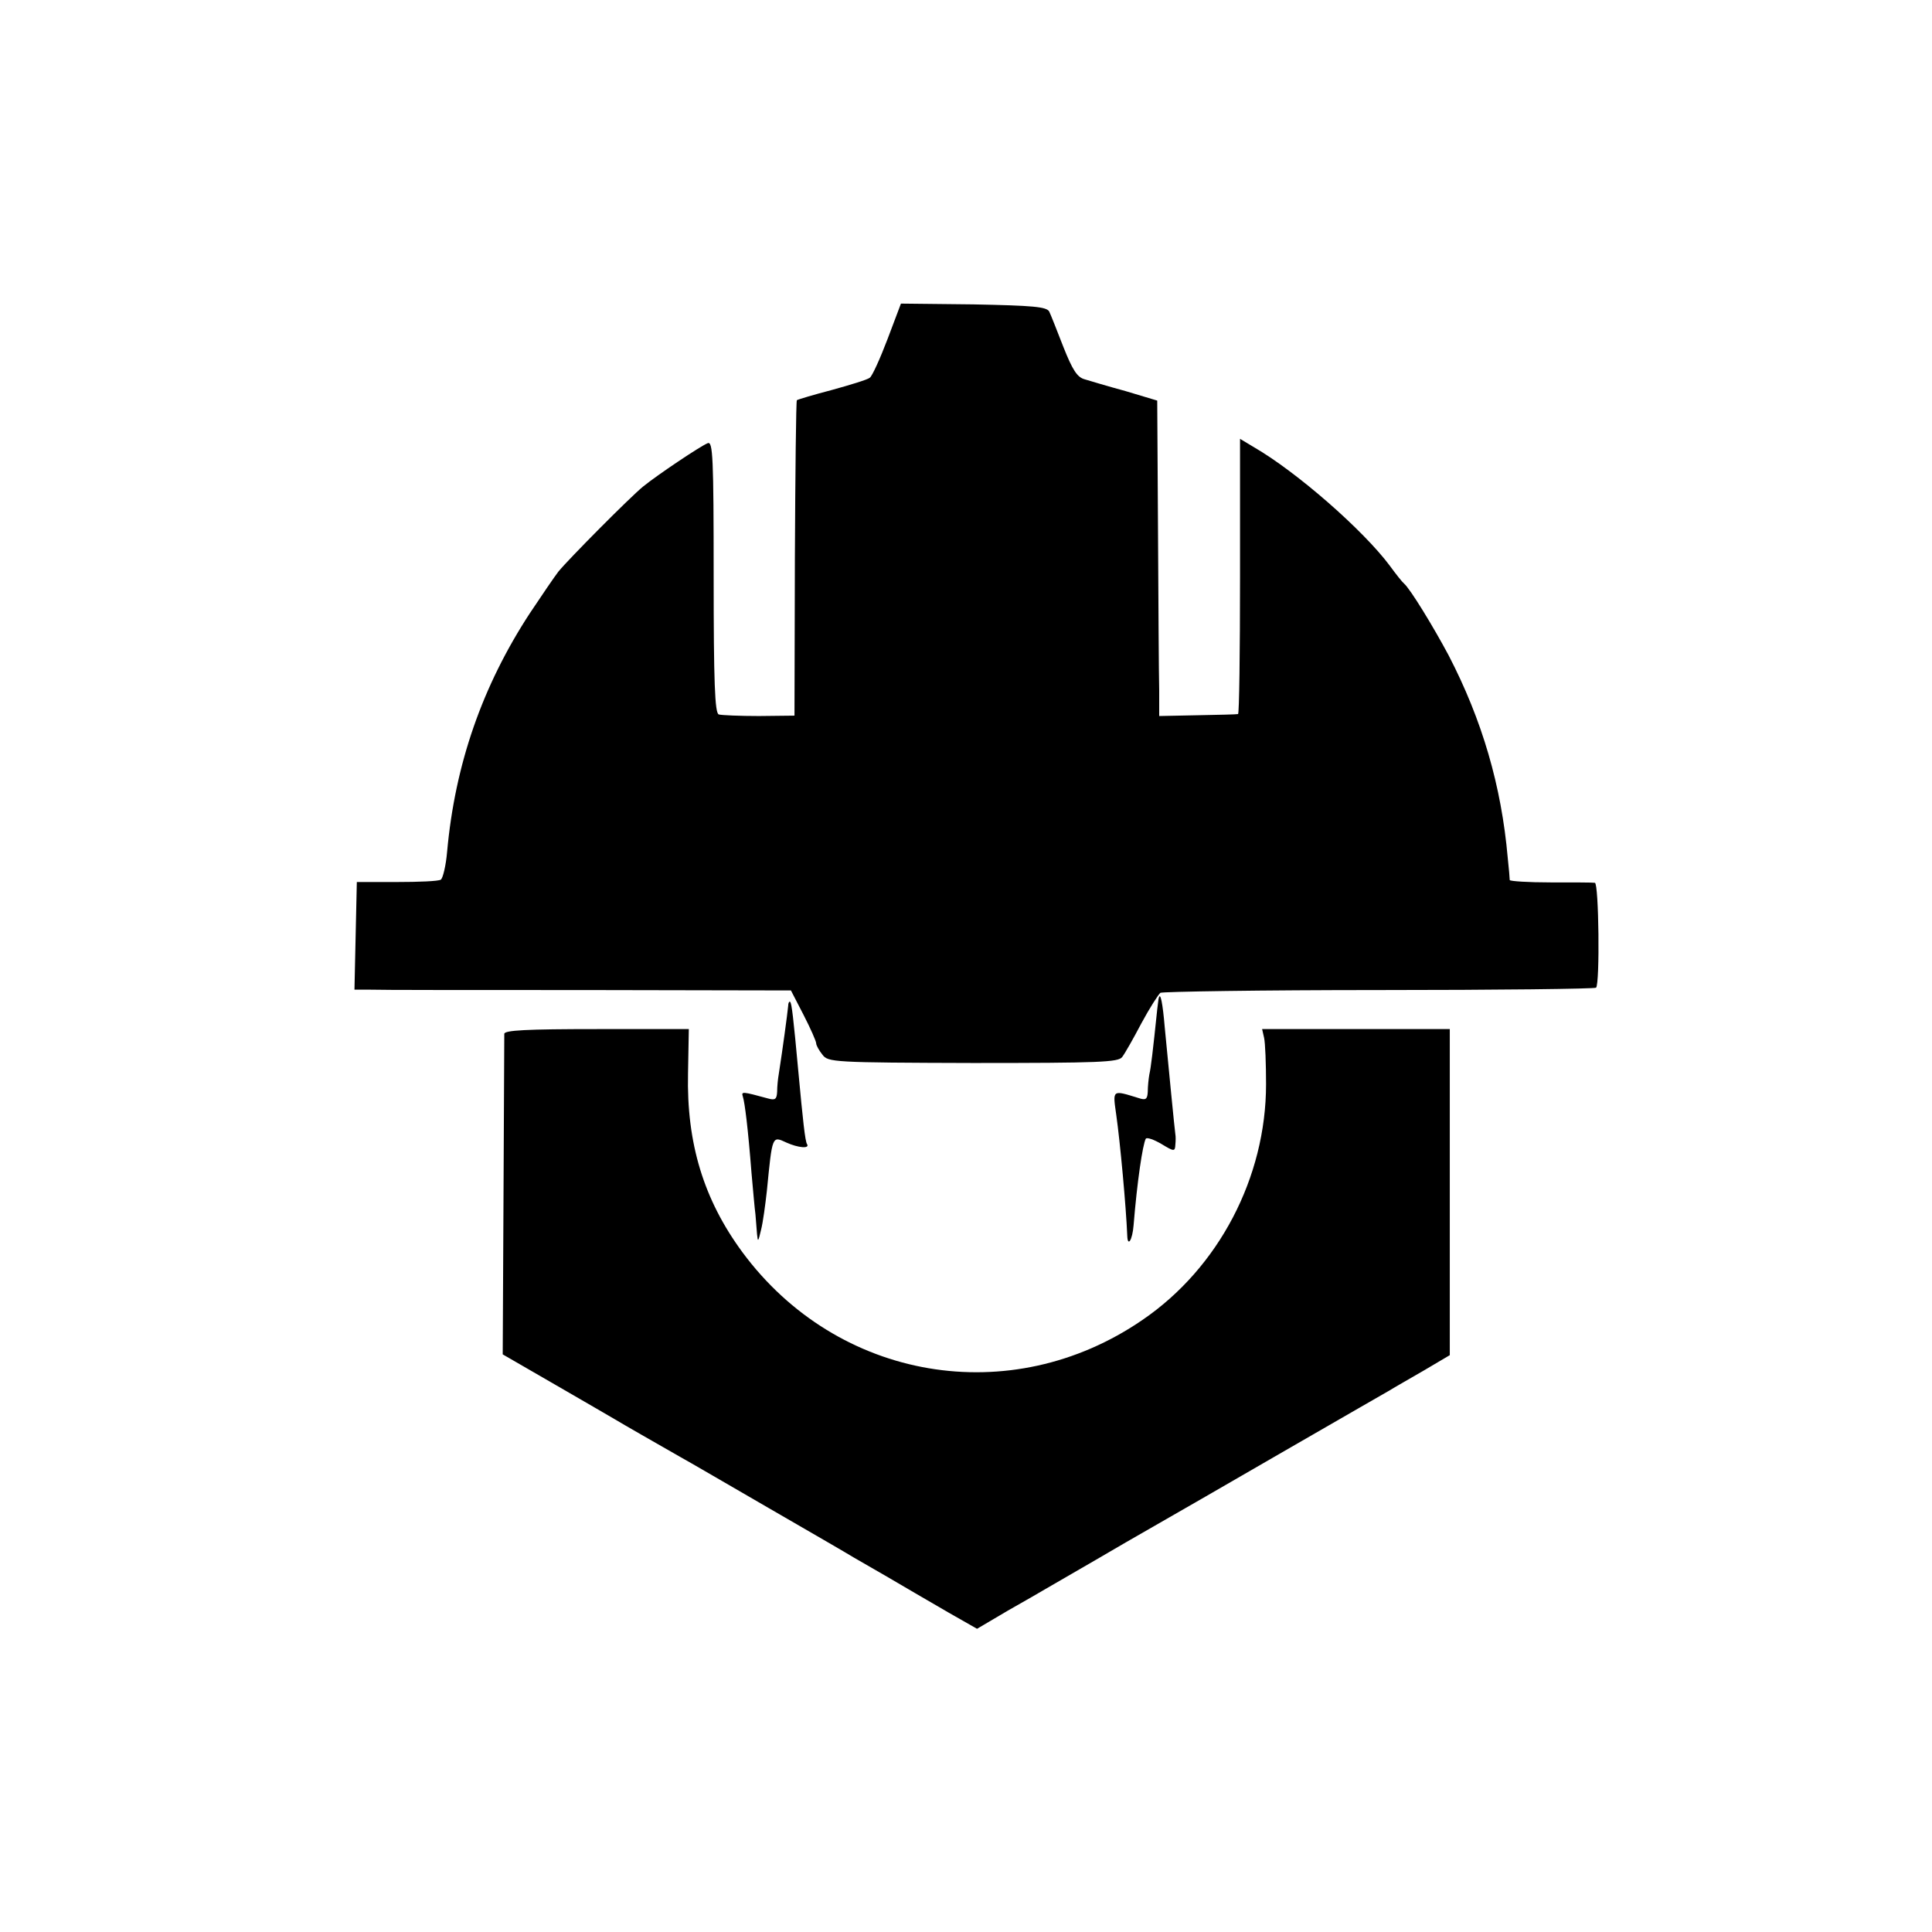
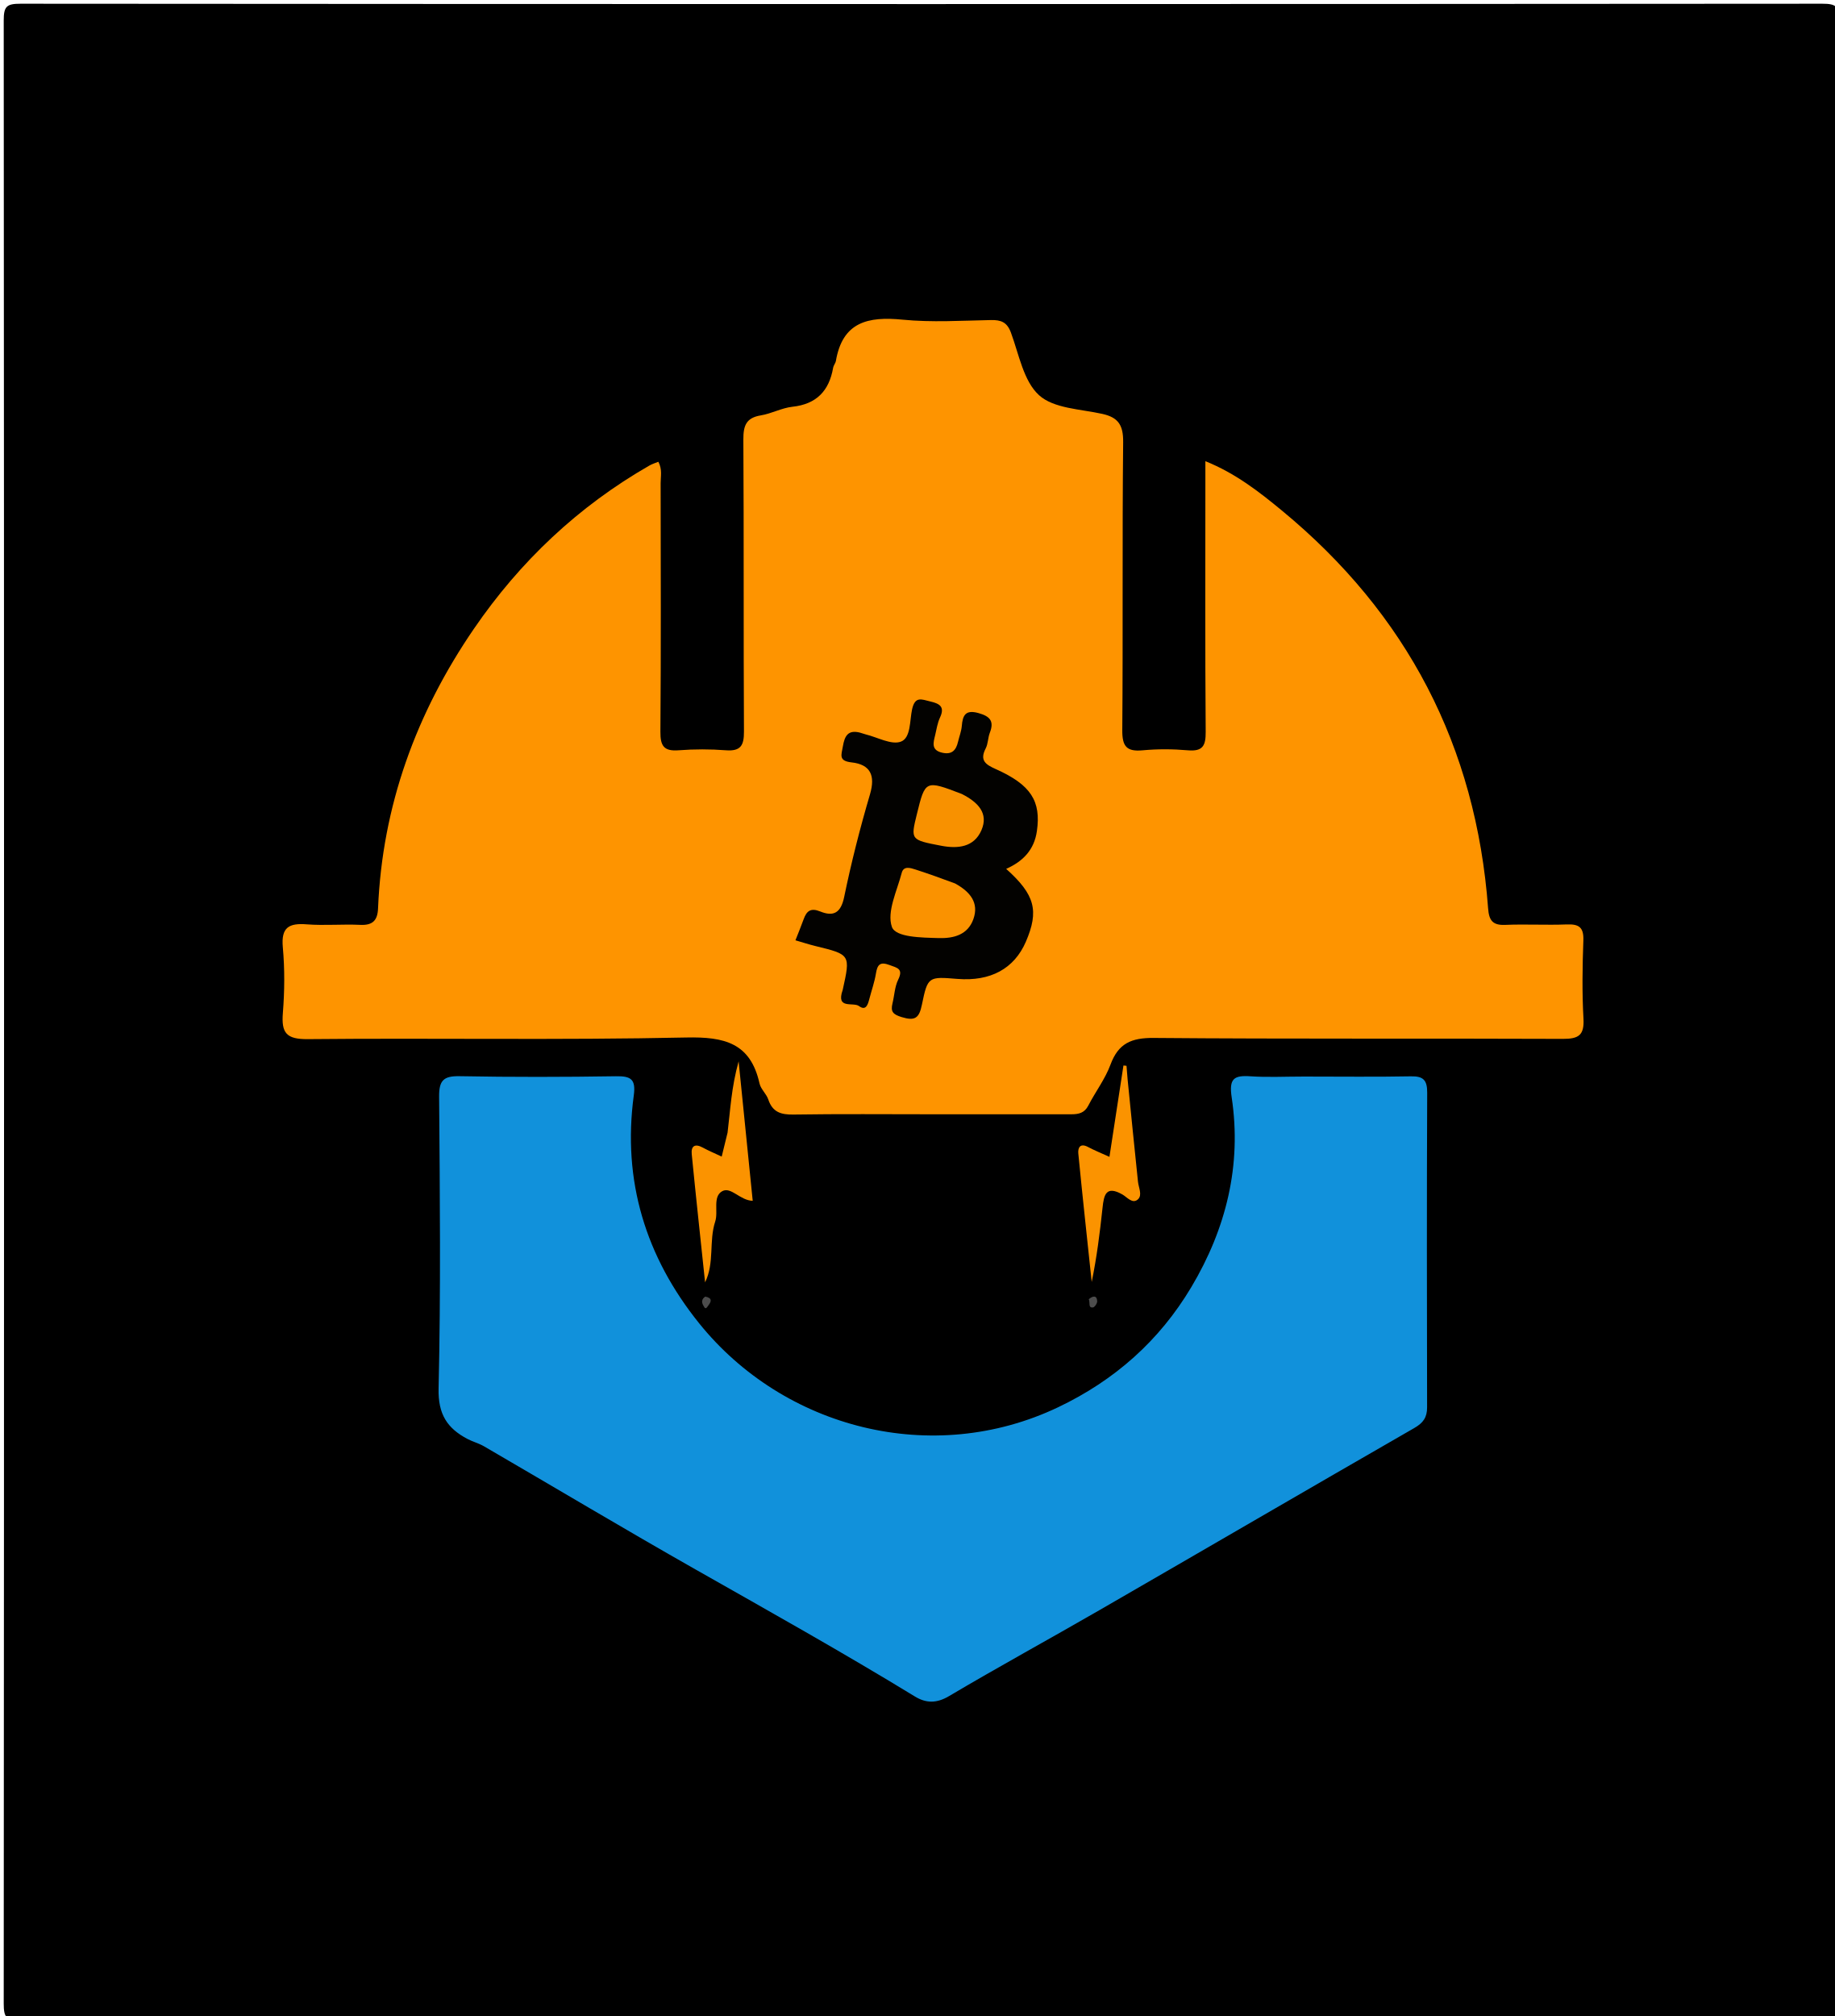
- <svg xmlns="http://www.w3.org/2000/svg" version="1.0" width="490pt" height="490pt" viewBox="0 0 490 490" preserveAspectRatio="xMidYMid meet">
-   <g transform="translate(0,490) scale(0.1,-0.1)" fill="#000000" stroke="none">
-     <path d="M2251 4040 c-19 -50 -39 -94 -45 -98 -6 -5 -49 -18 -96 -31 -46 -12 -86 -24 -89 -26 -2 -3 -4 -184 -5 -402 l-1 -398 -90 -1 c-49 0 -96 2 -102 4 -10 3 -13 82 -13 349 0 305 -2 344 -15 339 -18 -7 -127 -80 -164 -110 -32 -26 -189 -184 -215 -216 -10 -13 -42 -60 -72 -105 -121 -185 -190 -384 -210 -605 -3 -36 -11 -68 -16 -71 -6 -4 -56 -6 -112 -6 l-101 0 -3 -136 -3 -137 38 0 c21 -1 270 -1 554 -1 l515 -1 32 -62 c18 -35 32 -67 32 -72 0 -5 7 -18 16 -29 14 -19 27 -20 382 -21 321 0 368 2 378 15 7 9 29 48 49 86 21 39 43 73 48 77 6 3 256 7 555 7 299 0 547 3 550 6 10 10 7 265 -3 266 -5 1 -56 1 -112 1 -57 0 -103 3 -104 6 0 4 -2 29 -5 56 -16 183 -65 350 -150 514 -39 73 -97 168 -113 182 -4 3 -20 23 -36 45 -67 90 -236 238 -345 301 l-35 21 0 -349 c0 -191 -2 -349 -5 -349 -3 -1 -49 -2 -102 -3 l-98 -2 0 65 c-1 36 -2 217 -3 401 l-2 334 -80 24 c-44 12 -91 26 -104 30 -19 5 -31 24 -54 82 -16 41 -32 82 -36 90 -7 12 -41 15 -192 18 l-184 2 -34 -90z" />
-     <path d="M2939 2369 c-1 -2 -2 -15 -4 -29 -11 -106 -16 -148 -20 -165 -2 -11 -4 -31 -4 -44 -1 -19 -5 -22 -23 -16 -68 21 -66 22 -57 -42 10 -70 25 -234 28 -307 1 -30 13 -11 16 26 9 111 23 205 31 220 3 4 20 -2 39 -13 33 -20 35 -20 36 -2 1 10 1 21 0 26 -2 13 -17 168 -27 272 -5 60 -11 90 -15 74z" />
-     <path d="M1999 2349 c-2 -21 -14 -110 -24 -174 -2 -11 -4 -31 -4 -44 -1 -19 -5 -22 -23 -17 -66 18 -68 18 -64 5 5 -16 13 -79 22 -194 4 -44 8 -91 10 -105 1 -14 3 -36 4 -50 2 -21 3 -20 10 10 5 19 11 64 15 100 14 142 13 139 50 122 29 -13 59 -16 52 -4 -5 6 -11 64 -22 182 -13 141 -17 175 -21 179 -2 2 -5 -2 -5 -10z" />
-     <path d="M1279 2278 c0 -7 -1 -193 -2 -413 l-2 -400 135 -78 c74 -43 142 -82 150 -87 18 -11 109 -63 165 -95 22 -12 123 -71 225 -130 102 -59 199 -115 215 -125 37 -21 135 -78 155 -90 8 -5 47 -27 86 -50 l72 -41 78 46 c44 25 86 49 94 54 8 5 101 58 205 119 105 60 294 169 420 242 127 73 239 138 250 144 11 7 50 29 86 50 l66 39 0 413 0 414 -238 0 -238 0 5 -22 c3 -13 5 -66 5 -118 0 -236 -120 -466 -314 -598 -334 -229 -773 -154 -1014 172 -98 133 -142 276 -138 454 l2 112 -233 0 c-180 0 -234 -3 -235 -12z" />
-   </g>
+ <svg xmlns="http://www.w3.org/2000/svg" version="1.1" id="Layer_1" x="0px" y="0px" width="100%" viewBox="0 0 446 490" enable-background="new 0 0 446 490" xml:space="preserve">
+   <path fill="#000000" opacity="1" stroke="none" d=" M279,491   C187.333,491 96.167,490.975 5,491.096   C1.576,491.1 0.903,490.424 0.905,487   C1.014,326.333 1.014,165.667 0.905,5   C0.903,1.576 1.576,0.903 5,0.905   C151,1.015 297,1.015 443,0.905   C446.424,0.903 447.097,1.576 447.095,5   C446.986,165.667 446.986,326.333 447.095,487   C447.097,490.424 446.425,491.106 443,491.097   C388.5,490.959 334,491 279,491  z" />
+   <path fill="#FE9400" opacity="1" stroke="none" d=" M227.03,270.833   C215.317,270.831 204.098,270.726 192.883,270.899   C189.842,270.946 187.803,270.314 186.775,267.24   C186.312,265.857 184.954,264.733 184.645,263.348   C182.449,253.495 176.139,251.968 166.818,252.17   C136.175,252.836 105.508,252.267 74.854,252.568   C69.572,252.62 68.382,251.048 68.766,246.209   C69.188,240.911 69.236,235.519 68.753,230.232   C68.308,225.36 70.268,224.331 74.594,224.668   C78.9,225.003 83.26,224.587 87.582,224.793   C90.603,224.937 91.783,223.71 91.903,220.816   C92.936,195.864 101.188,173.306 115.189,152.859   C126.408,136.474 140.575,123.068 157.887,113.143   C158.558,112.758 159.322,112.536 160.048,112.236   C161.049,114.11 160.601,115.789 160.604,117.393   C160.636,137.553 160.702,157.714 160.547,177.873   C160.52,181.331 161.419,182.632 164.98,182.359   C168.789,182.068 172.655,182.069 176.465,182.358   C180.092,182.634 180.877,181.169 180.859,177.793   C180.73,154.134 180.858,130.475 180.714,106.817   C180.694,103.462 181.392,101.542 184.961,100.959   C187.565,100.534 190.034,99.147 192.636,98.867   C198.493,98.237 201.554,94.99 202.529,89.438   C202.645,88.783 203.123,88.236 203.197,87.796   C204.802,78.22 211.036,76.871 219.416,77.696   C226.511,78.395 233.732,77.931 240.894,77.791   C243.352,77.743 244.814,78.292 245.753,80.821   C247.713,86.105 248.81,92.614 252.594,96.055   C256.161,99.299 262.684,99.422 267.978,100.598   C271.884,101.465 273.086,103.348 273.044,107.463   C272.801,130.786 273.021,154.113 272.833,177.436   C272.801,181.358 273.822,182.736 277.778,182.367   C281.411,182.029 285.123,182.046 288.761,182.364   C292.401,182.681 293.134,181.261 293.108,177.868   C292.954,157.709 293.032,137.548 293.032,117.388   C293.032,115.771 293.032,114.155 293.032,112.092   C300.336,115.028 306.081,119.515 311.624,124.085   C342.042,149.16 358.84,181.413 361.764,220.774   C361.98,223.675 362.828,224.93 365.918,224.798   C370.907,224.585 375.918,224.886 380.908,224.688   C383.88,224.57 385.036,225.416 384.922,228.579   C384.693,234.902 384.593,241.253 384.947,247.565   C385.174,251.601 383.8,252.519 379.947,252.503   C346.792,252.359 313.634,252.564 280.481,252.277   C275.043,252.23 271.879,253.586 269.965,258.764   C268.667,262.275 266.293,265.376 264.559,268.742   C263.642,270.523 262.214,270.831 260.495,270.831   C249.505,270.828 238.515,270.833 227.03,270.833  z" />
+   <path fill="#1191DB" opacity="1" stroke="none" d=" M317.001,261.661   C325.997,261.662 334.495,261.77 342.987,261.607   C346.024,261.549 346.969,262.522 346.956,265.587   C346.849,291.074 346.873,316.562 346.932,342.05   C346.938,344.531 345.975,345.85 343.818,347.091   C318.297,361.764 292.865,376.594 267.365,391.308   C255.168,398.346 242.8,405.093 230.684,412.266   C227.629,414.074 225.077,413.965 222.408,412.335   C204.888,401.635 186.979,391.615 169.127,381.488   C151.868,371.697 134.831,361.516 117.676,351.541   C116.406,350.802 114.931,350.426 113.627,349.737   C108.724,347.146 106.479,343.753 106.623,337.503   C107.169,313.861 106.937,290.197 106.75,266.543   C106.718,262.576 107.844,261.5 111.748,261.573   C124.404,261.81 137.07,261.783 149.727,261.587   C153.387,261.53 154.608,262.302 154.074,266.253   C151.269,286.973 156.97,305.485 169.94,321.604   C190.566,347.237 226.7,356.565 257.213,342.049   C270.989,335.495 281.857,325.858 289.608,312.85   C298.068,298.652 301.909,283.23 299.429,266.735   C298.742,262.159 299.95,261.321 304.012,261.599   C308.157,261.883 312.337,261.661 317.001,261.661  z" />
+   <path fill="#FB9300" opacity="1" stroke="none" d=" M176.875,275.293   C177.562,269.691 177.781,264.392 179.562,257.962   C180.786,270.08 181.881,280.909 182.989,291.864   C179.896,291.795 177.698,288.331 175.558,289.539   C173.208,290.864 174.661,294.497 173.875,296.885   C172.295,301.681 173.75,306.896 171.409,311.683   C170.305,301.193 169.179,290.861 168.162,280.519   C167.966,278.529 168.958,277.896 170.844,278.924   C172.251,279.692 173.74,280.312 175.447,281.117   C175.934,279.162 176.371,277.409 176.875,275.293  z" />
+   <path fill="#FB9300" opacity="1" stroke="none" d=" M274.123,262.31   C274.977,270.868 275.793,279.043 276.648,287.214   C276.8,288.662 277.734,290.435 276.685,291.462   C275.352,292.768 273.998,290.975 272.893,290.344   C268.862,288.042 268.364,290.429 268.03,293.578   C267.39,299.616 266.623,305.64 265.398,311.593   C264.298,301.193 263.16,290.797 262.143,280.389   C262.004,278.963 262.581,277.758 264.508,278.784   C266.06,279.611 267.702,280.266 269.709,281.181   C270.874,273.585 271.995,266.28 273.115,258.975   C273.363,258.999 273.61,259.023 273.858,259.047   C273.938,260.006 274.018,260.966 274.123,262.31  z" />
+   <path fill="#4D4D4D" opacity="1" stroke="none" d=" M171.436,315.142   C173.243,315.493 172.919,316.348 172.241,317.247   C171.994,317.575 171.609,318.346 171.236,317.744   C170.797,317.034 170.163,316.062 171.436,315.142  z" />
+   <path fill="#4D4D4D" opacity="1" stroke="none" d=" M264.686,315.776   C265.663,314.962 266.65,314.757 266.736,316.263   C266.764,316.775 266.11,317.742 265.694,317.785   C264.473,317.909 265.059,316.65 264.686,315.776  z" />
+   <path fill="#030200" opacity="1" stroke="none" d=" M204.867,240.595   C206.769,232.015 206.766,232.026 198.229,229.94   C196.636,229.55 195.073,229.038 193.375,228.547   C194.051,226.82 194.75,225.141 195.367,223.431   C196.095,221.417 197.069,220.59 199.41,221.541   C202.639,222.854 204.424,221.882 205.224,218.005   C206.954,209.615 209.076,201.284 211.498,193.065   C212.857,188.452 211.587,185.811 207.024,185.304   C203.793,184.945 204.548,183.506 204.903,181.414   C205.339,178.845 206.174,177.336 209.053,178.066   C209.533,178.188 209.994,178.386 210.475,178.503   C213.36,179.207 216.703,181.118 219.012,180.259   C221.461,179.348 221.129,175.14 221.736,172.388   C222.449,169.154 224.053,169.994 226.05,170.466   C228.266,170.989 229.817,171.639 228.518,174.404   C227.898,175.726 227.685,177.245 227.339,178.687   C226.905,180.495 226.305,182.331 229.061,182.95   C231.415,183.48 232.422,182.35 232.901,180.295   C233.2,179.011 233.71,177.749 233.817,176.452   C234.033,173.837 234.728,172.444 237.857,173.313   C240.634,174.085 241.747,175.243 240.634,178.094   C240.159,179.312 240.217,180.769 239.627,181.907   C238.101,184.85 239.629,185.838 242.093,186.939   C250.65,190.765 253.108,194.734 252.076,201.989   C251.423,206.584 248.674,209.376 244.604,211.185   C251.61,217.454 252.643,221.36 249.387,228.901   C246.558,235.452 240.788,238.582 232.746,237.929   C225.726,237.359 225.528,237.319 224.118,244.201   C223.453,247.445 222.47,248.212 219.201,247.213   C217.05,246.555 216.479,245.861 216.966,243.877   C217.438,241.953 217.503,239.846 218.351,238.116   C219.66,235.449 218.126,235.251 216.235,234.55   C213.944,233.701 213.296,234.45 212.949,236.59   C212.607,238.694 211.878,240.735 211.338,242.808   C210.988,244.148 210.526,245.779 208.826,244.528   C207.41,243.485 203.161,245.435 204.867,240.595  z" />
+   <path fill="#FA9200" opacity="1" stroke="none" d=" M232.179,214.729   C235.899,216.767 238.026,219.452 236.639,223.379   C235.297,227.181 231.914,228.116 228.18,228.004   C224.048,227.881 217.703,227.857 216.816,225.269   C215.555,221.587 218.066,216.539 219.216,212.141   C219.669,210.405 221.331,210.941 222.571,211.344   C225.684,212.355 228.769,213.451 232.179,214.729  z" />
+   <path fill="#F89100" opacity="1" stroke="none" d=" M233.828,192.983   C237.733,194.969 240.398,197.653 238.58,201.813   C236.778,205.935 232.849,206.336 228.811,205.564   C221.357,204.139 221.358,204.134 222.887,197.911   C224.935,189.578 224.935,189.578 233.828,192.983  z" />
</svg>
